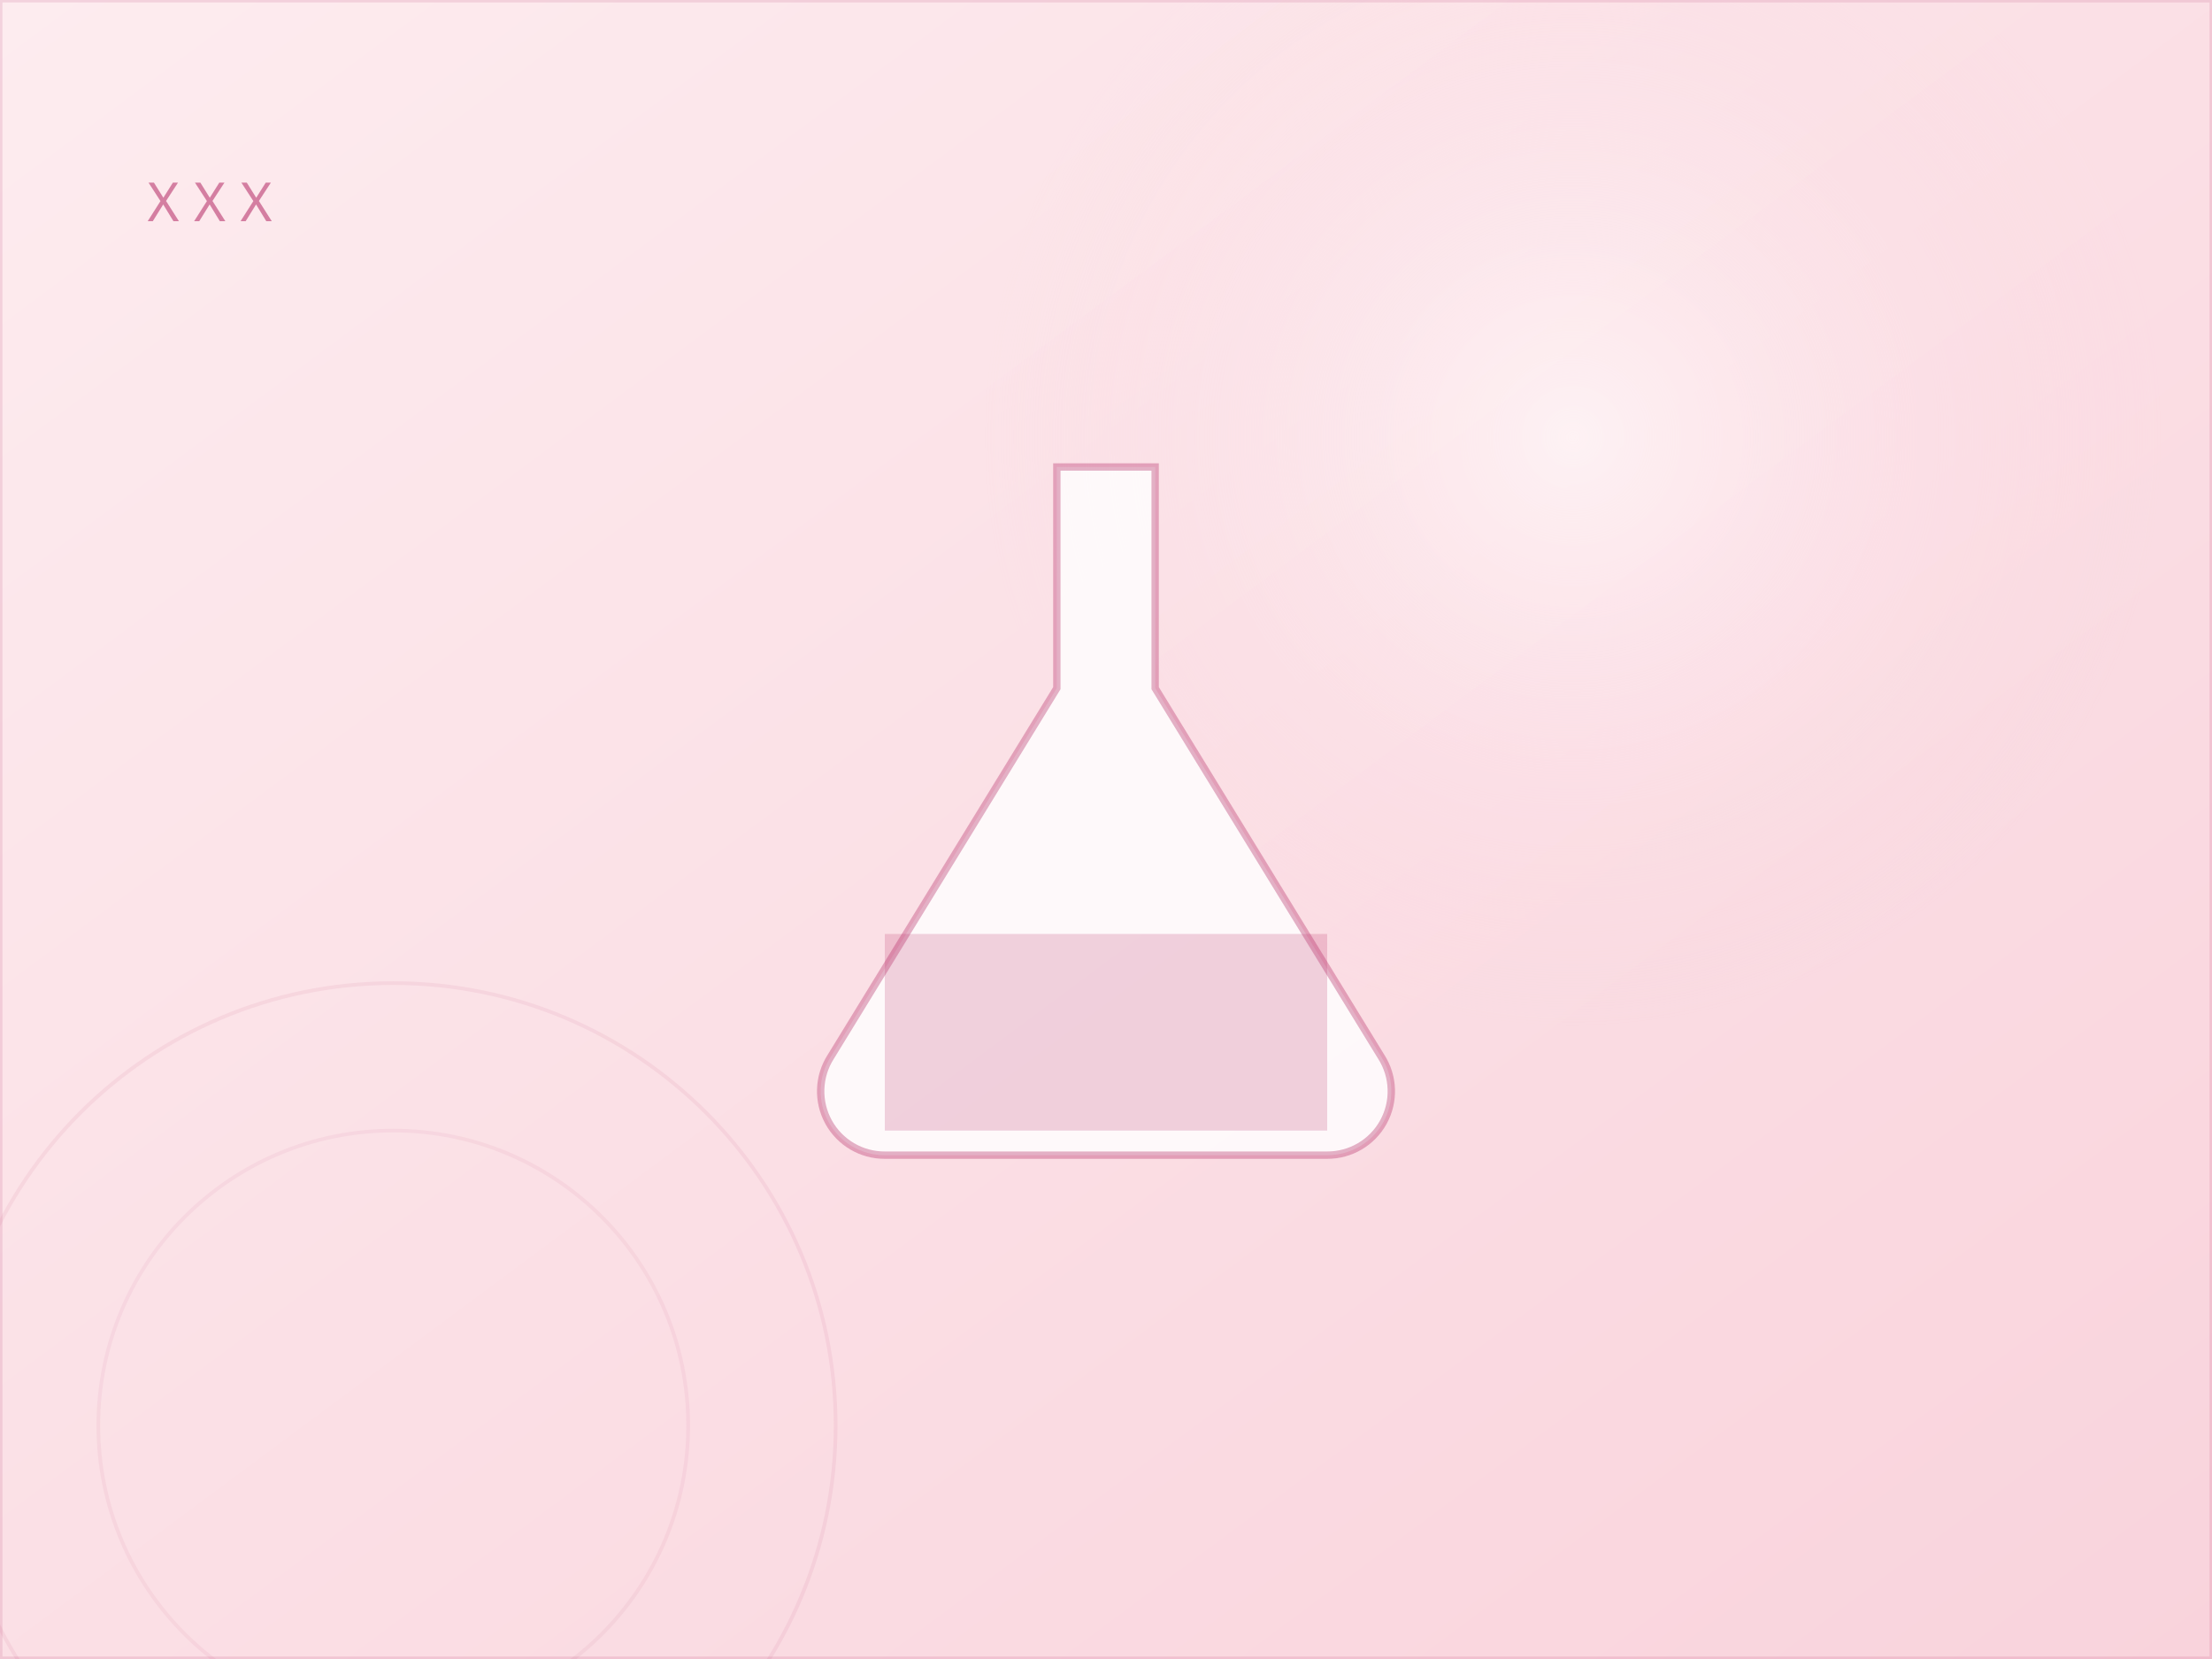
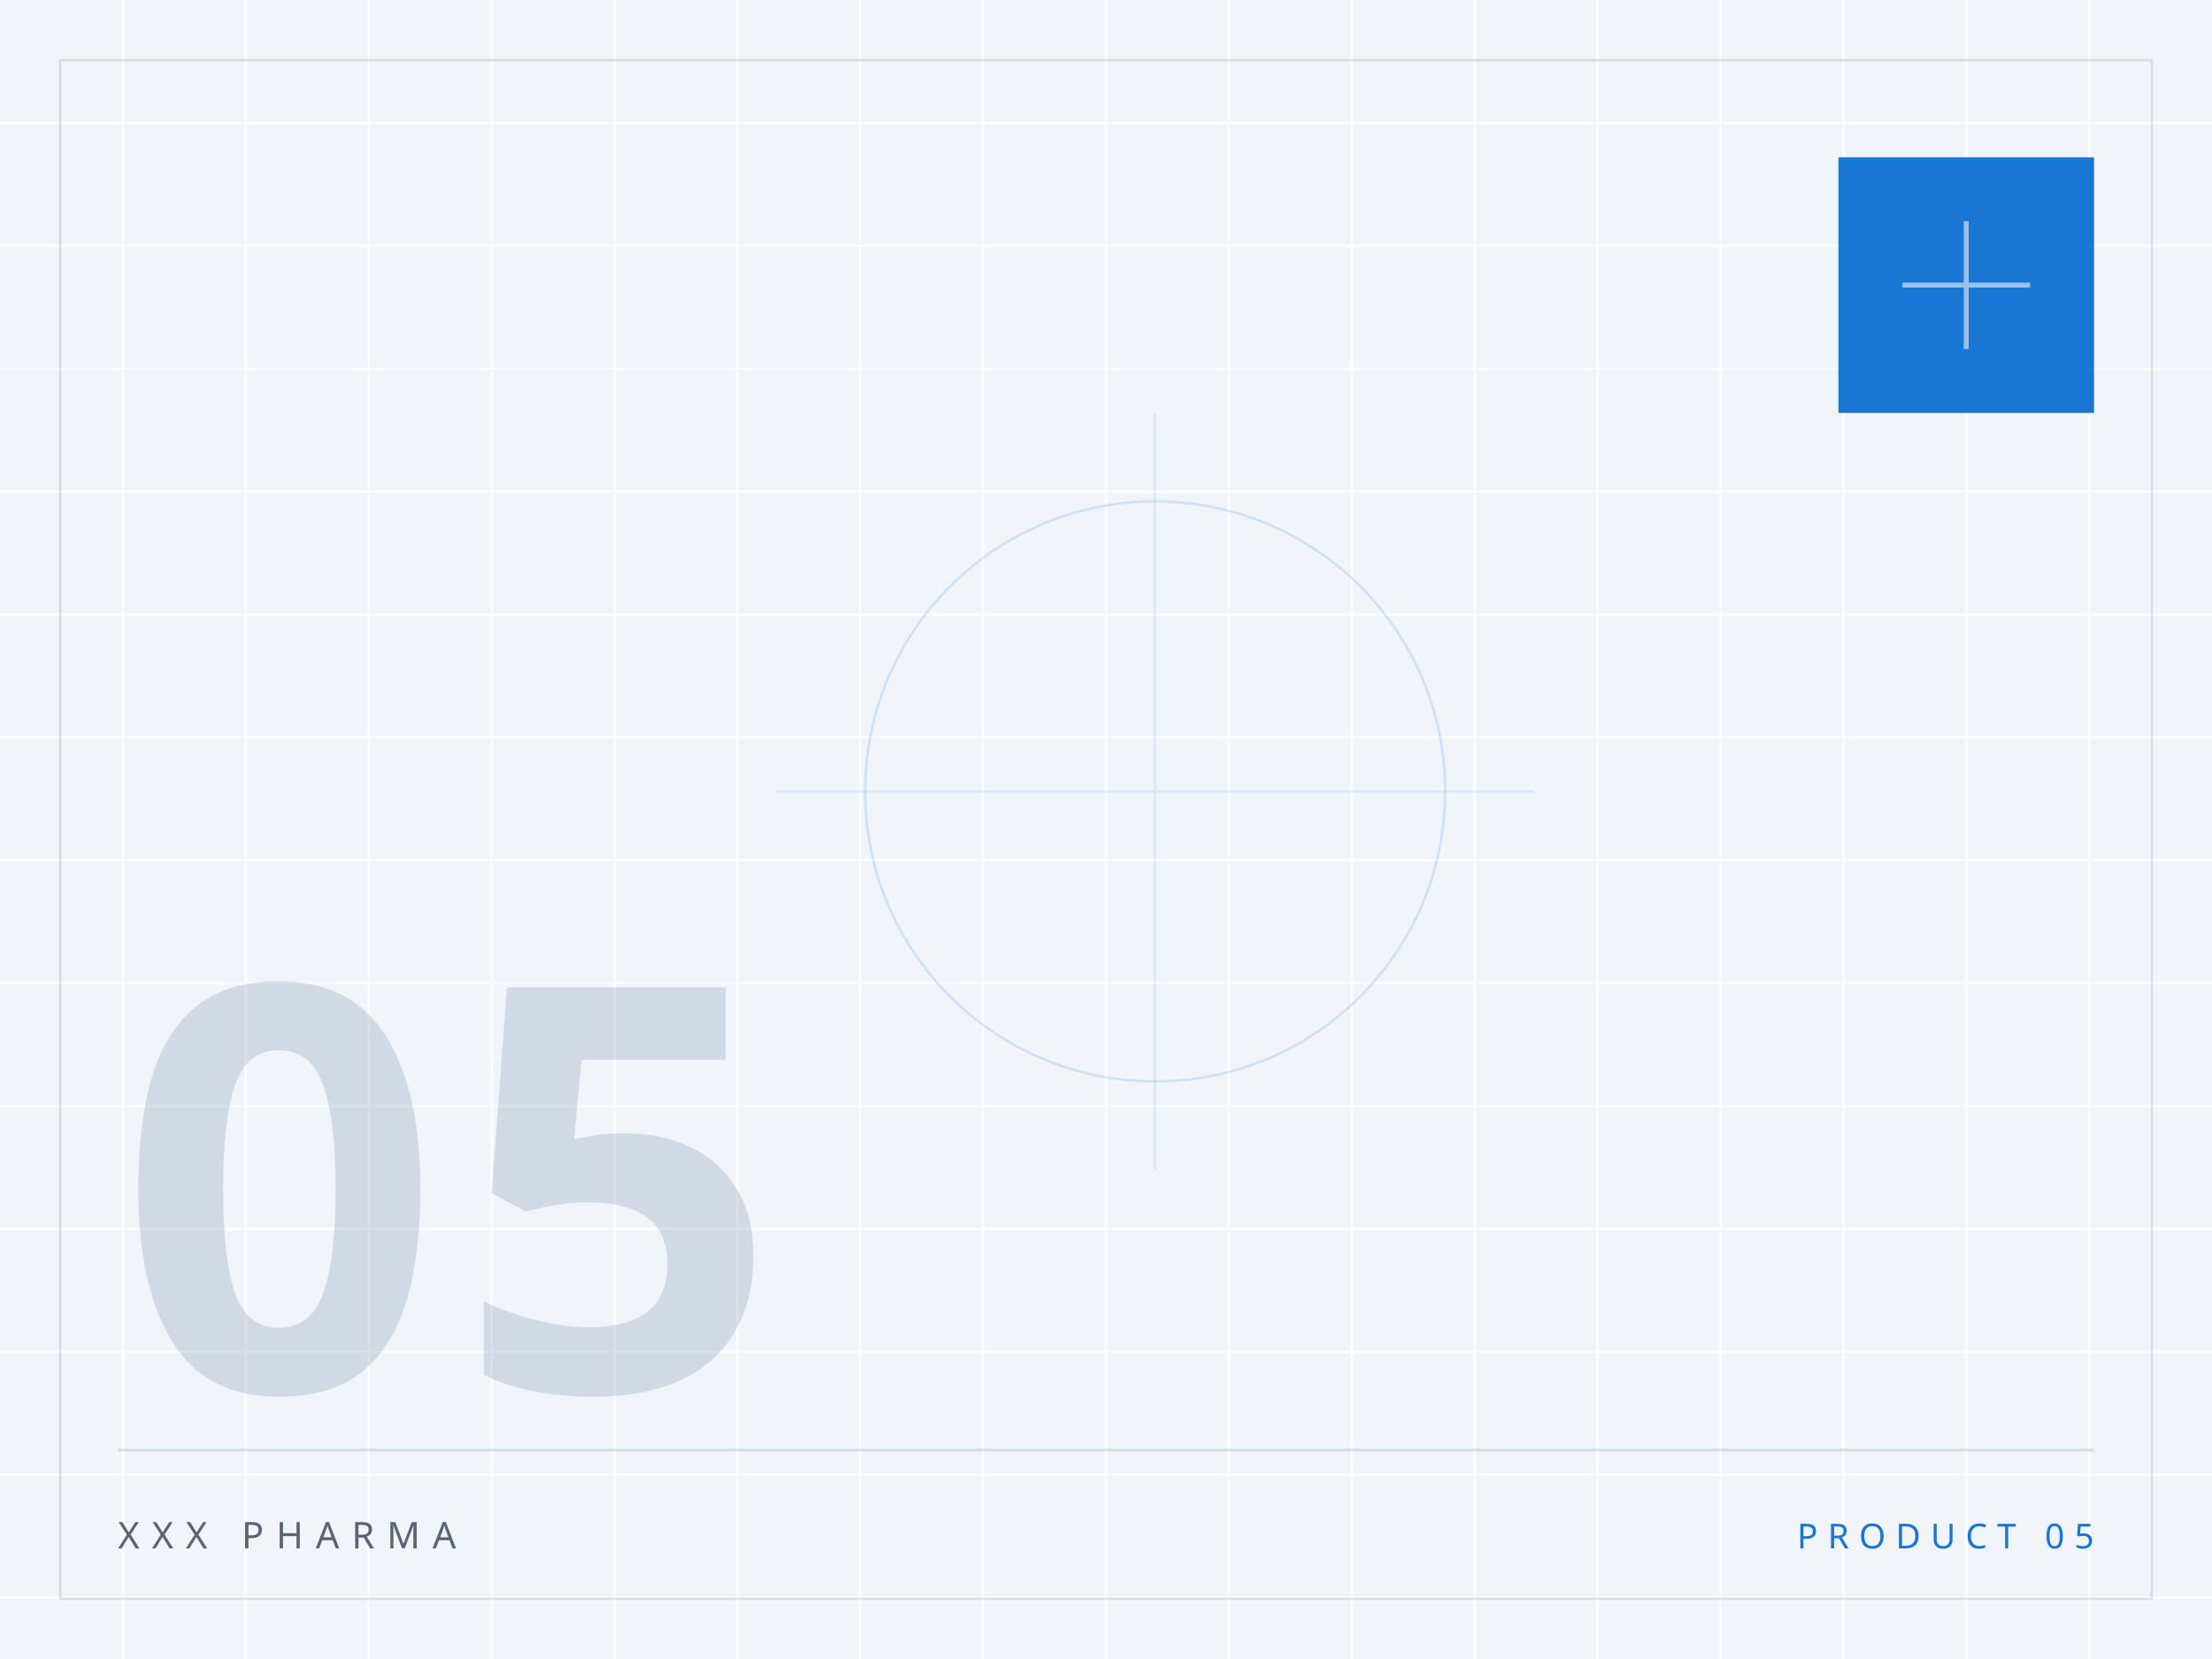
<svg xmlns="http://www.w3.org/2000/svg" viewBox="0 0 900 675" width="900" height="675" fill="none">
-   <defs>
-     <linearGradient id="bg" x1="0" y1="0" x2="1" y2="1">
-       <stop offset="0" stop-color="#fdecef" stop-opacity="1" />
-       <stop offset="1" stop-color="#f9d3dc" stop-opacity="1" />
-     </linearGradient>
-     <radialGradient id="halo" cx="50%" cy="50%" r="50%">
-       <stop offset="0" stop-color="#ffffff" stop-opacity="0.9" />
-       <stop offset="1" stop-color="#f9d3dc" stop-opacity="0" />
-     </radialGradient>
-   </defs>
-   <rect width="900" height="675" fill="url(#bg)" />
-   <circle cx="640" cy="178" r="240" fill="url(#halo)" />
-   <circle cx="160" cy="580" r="180" stroke="#ad1457" stroke-opacity="0.1" stroke-width="1.5" />
-   <circle cx="160" cy="580" r="120" stroke="#ad1457" stroke-opacity="0.08" stroke-width="1.5" />
-   <rect x="0" y="0" width="900" height="675" fill="url(#bg)" opacity="0.35" />
-   <g opacity="0.9">
-     <g transform="translate(450 340)">
-       <path d="M-20 -150 h40 v90 l92 150 a26 26 0 0 1 -22 40 h-180 a26 26 0 0 1 -22 -40 l92 -150 z" fill="#fff" opacity="0.9" />
-       <path d="M-20 -150 h40 v90 l92 150 a26 26 0 0 1 -22 40 h-180 a26 26 0 0 1 -22 -40 l92 -150 z" fill="none" stroke="#ad1457" stroke-opacity="0.35" stroke-width="3" />
-       <rect x="-90" y="40" width="180" height="80" fill="#ad1457" opacity="0.2" />
-     </g>
-   </g>
-   <text x="60" y="90" fill="#ad1457" fill-opacity="0.5" font-family="Outfit, Segoe UI, sans-serif" font-size="22" letter-spacing="6">XXX</text>
-   <rect x="0.5" y="0.5" width="899" height="674" stroke="#ad1457" stroke-opacity="0.12" />
+   <rect width="900" height="675" fill="#f1f5fa" />
+   <path d="M50 0V675 M100 0V675 M150 0V675 M200 0V675 M250 0V675 M300 0V675 M350 0V675 M400 0V675 M450 0V675 M500 0V675 M550 0V675 M600 0V675 M650 0V675 M700 0V675 M750 0V675 M800 0V675 M850 0V675 M0 50H900 M0 100H900 M0 150H900 M0 200H900 M0 250H900 M0 300H900 M0 350H900 M0 400H900 M0 450H900 M0 500H900 M0 550H900 M0 600H900 M0 650H900" stroke="#ffffff" stroke-opacity="0.72" stroke-width="1" />
+   <rect x="24.5" y="24.5" width="851" height="626" stroke="#0b2c56" stroke-opacity="0.12" />
+   <circle cx="470" cy="322" r="118" stroke="#1976d2" stroke-opacity="0.16" stroke-width="1" />
+   <path d="M470 168V476 M316 322H624" stroke="#1976d2" stroke-opacity="0.1" stroke-width="1" />
+   <rect x="748" y="64" width="104" height="104" fill="#1976d2" />
+   <path d="M774 116H826 M800 90V142" stroke="#ffffff" stroke-opacity="0.55" stroke-width="2" />
+   <text x="48" y="566" fill="#0b2c56" fill-opacity="0.14" font-family="Outfit, 'Noto Sans SC', 'Segoe UI', sans-serif" font-size="230" font-weight="600" letter-spacing="6">05</text>
+   <path d="M48 590H852" stroke="#0b2c56" stroke-opacity="0.14" stroke-width="1" />
+   <text x="48" y="630" fill="#5b6472" font-family="Outfit, 'Noto Sans SC', 'Segoe UI', sans-serif" font-size="15" letter-spacing="5">XXX PHARMA</text>
+   <text x="852" y="630" text-anchor="end" fill="#1976d2" font-family="Outfit, 'Noto Sans SC', 'Segoe UI', sans-serif" font-size="14" letter-spacing="4">PRODUCT 05</text>
</svg>
